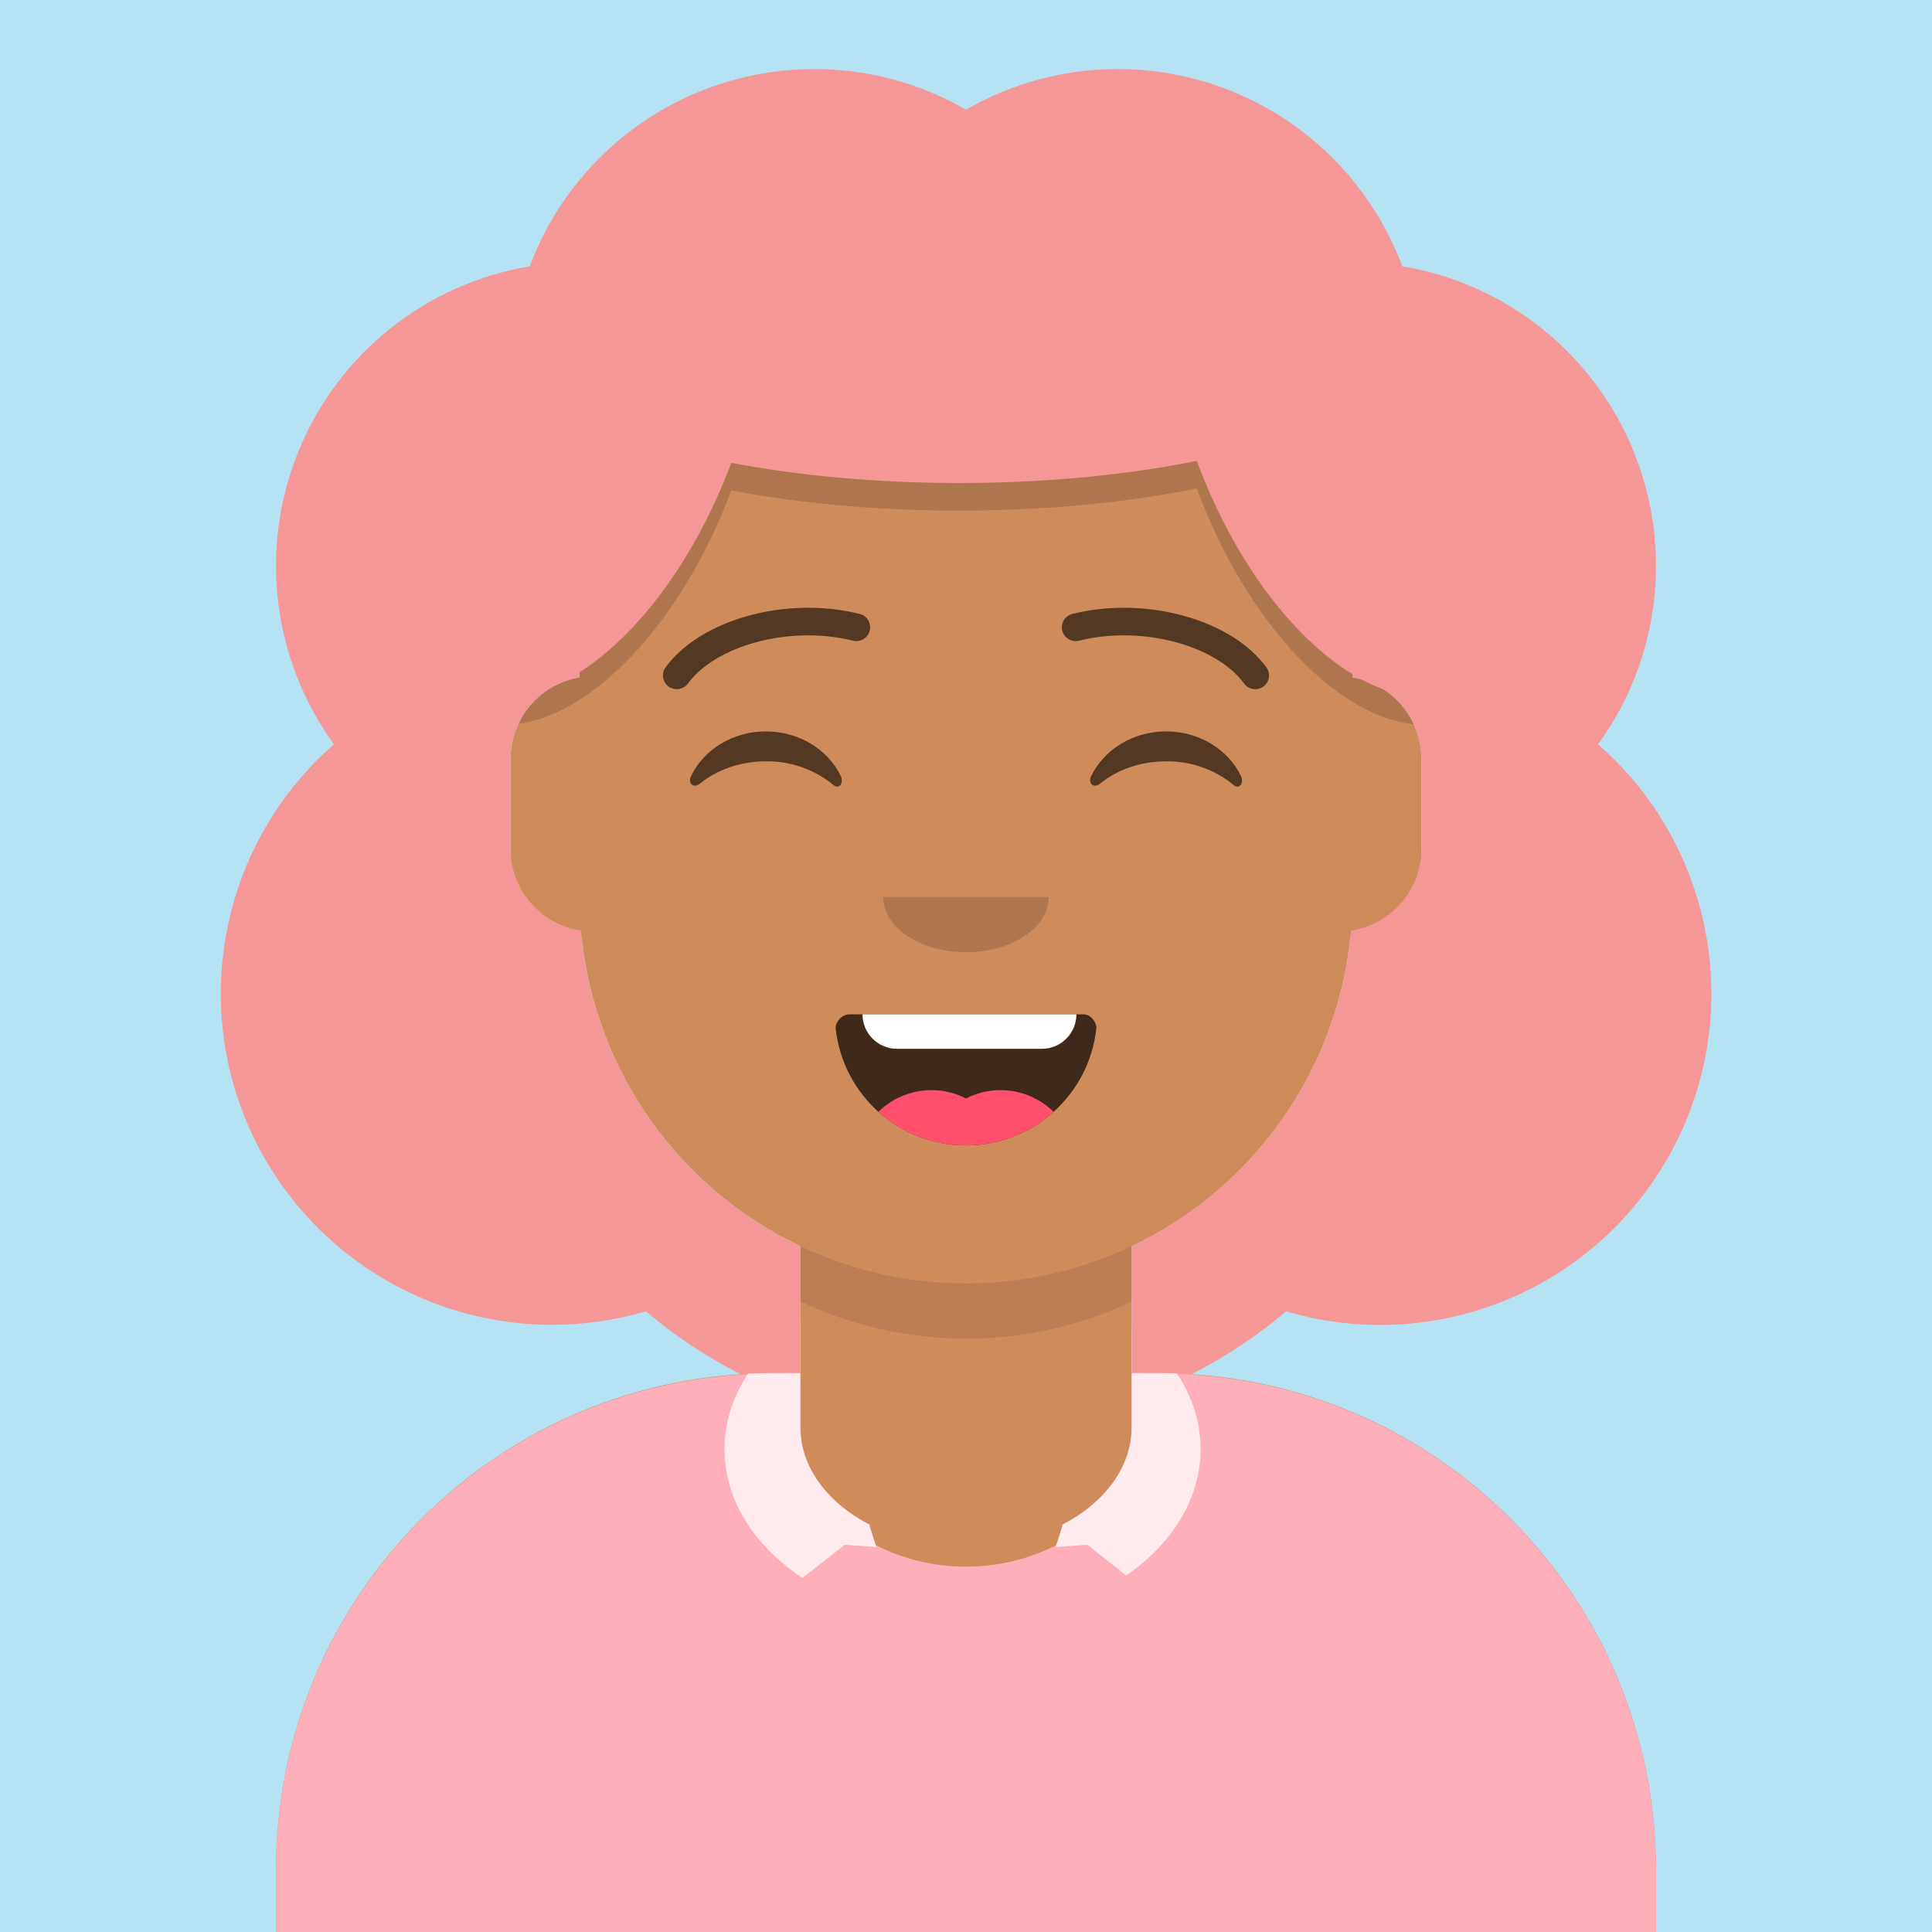
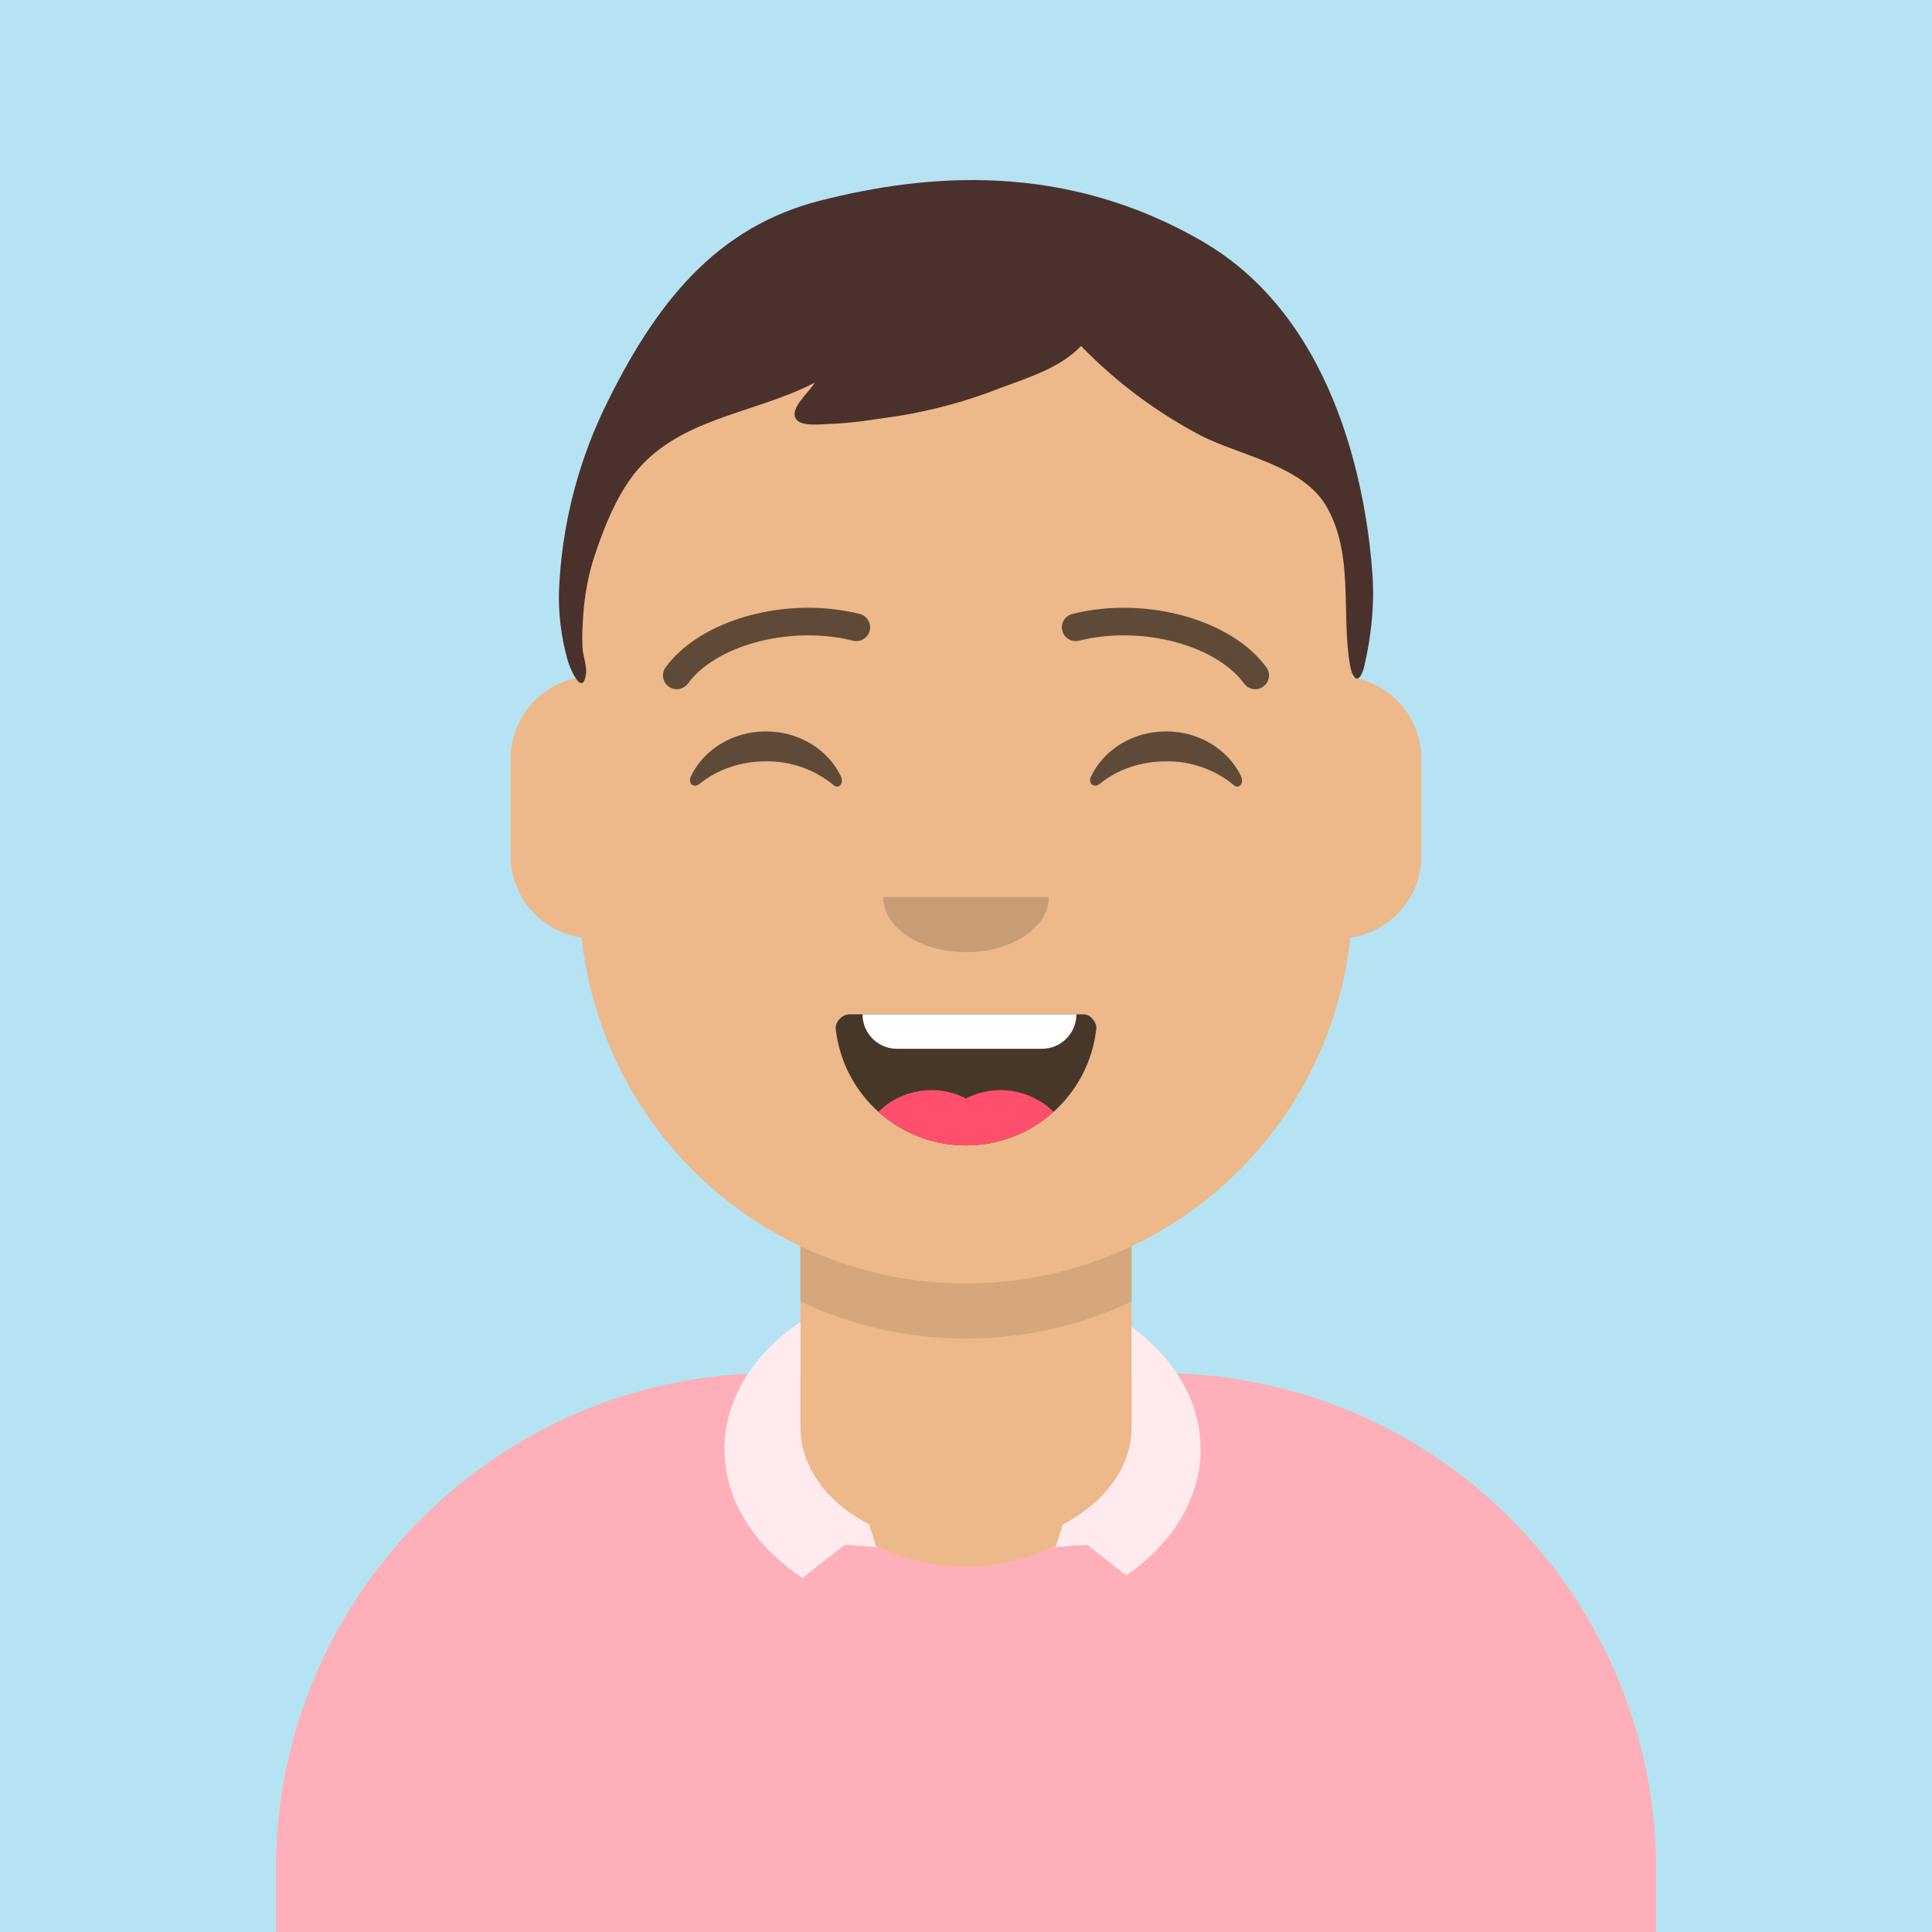
<svg xmlns="http://www.w3.org/2000/svg" viewBox="0 0 280 280" fill="none" shape-rendering="auto">
  <mask id="viewboxMask">
    <rect width="280" height="280" rx="0" ry="0" x="0" y="0" fill="#fff" />
  </mask>
  <g mask="url(#viewboxMask)">
    <rect fill="#b6e3f4" width="280" height="280" x="0" y="0" />
    <g transform="translate(8)">
-       <path d="M132 36a56 56 0 0 0-56 56v6.17A12 12 0 0 0 66 110v14a12 12 0 0 0 10.3 11.88 56.04 56.04 0 0 0 31.7 44.73v18.4h-4a72 72 0 0 0-72 72v9h200v-9a72 72 0 0 0-72-72h-4v-18.39a56.04 56.04 0 0 0 31.7-44.73A12 12 0 0 0 198 124v-14a12 12 0 0 0-10-11.83V92a56 56 0 0 0-56-56Z" fill="#d08b5b" />
+       <path d="M132 36a56 56 0 0 0-56 56v6.17A12 12 0 0 0 66 110v14a12 12 0 0 0 10.3 11.88 56.04 56.04 0 0 0 31.7 44.73v18.4h-4a72 72 0 0 0-72 72v9h200v-9a72 72 0 0 0-72-72h-4v-18.39a56.04 56.04 0 0 0 31.7-44.73A12 12 0 0 0 198 124v-14a12 12 0 0 0-10-11.83V92a56 56 0 0 0-56-56Z" fill="#edb98a" />
      <path d="M108 180.61v8a55.79 55.79 0 0 0 24 5.39c8.59 0 16.73-1.93 24-5.39v-8a55.79 55.79 0 0 1-24 5.39 55.79 55.79 0 0 1-24-5.39Z" fill="#000" fill-opacity=".1" />
      <g transform="translate(0 170)">
        <path d="M100.37 29.14a27.6 27.6 0 0 1 7.63-7.57v15.3c0 5.83 3.98 10.98 10.08 14.13l-.08.06.9 2.86c3.89 2 8.35 3.13 13.1 3.13s9.21-1.13 13.1-3.13l.9-2.86-.08-.06c6.1-3.15 10.08-8.3 10.08-14.12v-14.6a27.1 27.1 0 0 1 6.6 6.82 72 72 0 0 1 69.4 71.95V110H32v-8.95a72 72 0 0 1 68.37-71.9Z" fill="#ffafb9" />
        <path d="M108 21.57c-6.77 4.6-11 11.17-11 18.46 0 7.4 4.36 14.05 11.3 18.66l6.12-4.81 4.58.33-1-3.15.08-.06c-6.1-3.15-10.08-8.3-10.08-14.12v-15.3ZM156 36.88c0 5.82-3.98 10.97-10.08 14.12l.08.06-1 3.15 4.58-.33 5.65 4.45c6.63-4.6 10.77-11.1 10.77-18.3 0-6.92-3.82-13.2-10-17.75v14.6Z" fill="#fff" fill-opacity=".75" />
      </g>
      <g transform="translate(78 134)">
        <path fill-rule="evenodd" clip-rule="evenodd" d="M35.12 15.13a19 19 0 0 0 37.77-.09c.08-.77-.77-2.04-1.85-2.04H37.1C36 13 35 14.18 35.12 15.13Z" fill="#000" fill-opacity=".7" />
        <path d="M70 13H39a5 5 0 0 0 5 5h21a5 5 0 0 0 5-5Z" fill="#fff" />
        <path d="M66.7 27.14A10.96 10.96 0 0 0 54 25.2a10.95 10.95 0 0 0-12.7 1.94A18.93 18.93 0 0 0 54 32c4.88 0 9.33-1.84 12.7-4.86Z" fill="#FF4F6D" />
      </g>
      <g transform="translate(104 122)">
        <path fill-rule="evenodd" clip-rule="evenodd" d="M16 8c0 4.42 5.37 8 12 8s12-3.58 12-8" fill="#000" fill-opacity=".16" />
      </g>
      <g transform="translate(76 90)">
        <path d="M16.16 22.45c1.85-3.8 6-6.45 10.84-6.45 4.81 0 8.96 2.63 10.82 6.4.55 1.13-.24 2.05-1.03 1.37a15.05 15.05 0 0 0-9.8-3.43c-3.73 0-7.12 1.24-9.55 3.23-.9.73-1.82-.01-1.28-1.12ZM74.16 22.45c1.85-3.8 6-6.45 10.84-6.45 4.81 0 8.96 2.63 10.82 6.4.55 1.13-.24 2.05-1.03 1.37a15.05 15.05 0 0 0-9.8-3.43c-3.74 0-7.13 1.24-9.56 3.23-.9.73-1.82-.01-1.28-1.12Z" fill-rule="evenodd" clip-rule="evenodd" fill="#000" fill-opacity=".6" />
      </g>
      <g transform="translate(76 82)">
        <path d="M15.63 17.16c3.92-5.51 14.65-8.6 23.9-6.33a2 2 0 1 0 .95-3.88c-10.74-2.64-23.17.94-28.11 7.9a2 2 0 0 0 3.26 2.3ZM96.37 17.16c-3.91-5.51-14.65-8.6-23.9-6.33a2 2 0 1 1-.95-3.88c10.74-2.64 23.17.94 28.11 7.9a2 2 0 0 1-3.26 2.3Z" fill="#000" fill-opacity=".6" />
      </g>
      <g transform="translate(-1)">
-         <path d="M67 105.02c11.38-.72 24.68-14.4 31.98-33.94C108.78 72.94 120.04 74 132 74c12.55 0 24.31-1.16 34.45-3.2 7.38 19.96 21.01 33.87 32.55 34.24V88a66 66 0 0 0-38-59.78A183.64 183.64 0 0 0 132 26c-9.2 0-17.99.63-26.02 1.76A66.01 66.01 0 0 0 67 88v17.02Z" fill="#000" fill-opacity=".16" />
-         <path d="M73 192a48 48 0 0 0 13.6-1.95 72.08 72.08 0 0 0 13.68 9.1c1.56-.1 3.13-.15 4.72-.15h4v-18.39a56.03 56.03 0 0 1-31.8-45.74A12 12 0 0 1 67 123v-13a12 12 0 0 1 10-11.83v-.75c8.46-5.38 16.75-16.36 21.98-30.34C108.78 68.94 120.04 70 132 70c12.55 0 24.31-1.16 34.45-3.2C171.76 81.17 180.32 92.4 189 97.7v.46c.44.07.87.17 1.29.29a24.4 24.4 0 0 0 3.23 1.47A11.99 11.99 0 0 1 199 110v13a12 12 0 0 1-10.2 11.87A56.03 56.03 0 0 1 157 180.6V199h4c1.59 0 3.16.05 4.72.15a72.08 72.08 0 0 0 13.69-9.1 48 48 0 0 0 45.19-82.18 44.01 44.01 0 0 0-28.37-69.28A44.02 44.02 0 0 0 133 15.9a44.02 44.02 0 0 0-63.23 22.7 44.01 44.01 0 0 0-28.37 69.27A48 48 0 0 0 73 192Z" fill="#f59797" />
+         <path fill-rule="evenodd" clip-rule="evenodd" d="M167.3 35c-20.18-11.7-40.17-9.78-55.26-5.97-15.1 3.8-24.02 14.62-31.68 30.62a67.68 67.68 0 0 0-6.34 25.83c-.13 3.41.33 6.94 1.25 10.22.33 1.2 2.15 5.39 2.65 2 .17-1.12-.44-2.67-.5-3.86-.08-1.57 0-3.16.11-4.73.2-2.92.73-5.8 1.65-8.59 1.33-3.98 3.02-8.3 5.6-11.67 6.4-8.33 17.49-8.8 26.29-13.39-.77 1.4-3.7 3.68-2.7 5.27.71 1.1 3.38.76 4.65.72 3.35-.09 6.72-.67 10.02-1.14a71.5 71.5 0 0 0 15-4.1c4.02-1.5 8.61-2.88 11.63-6.07a68.67 68.67 0 0 0 17.4 13c5.62 2.88 14.68 4.32 18.11 10.16 4.07 6.91 2.2 15.4 3.44 22.9.47 2.85 1.54 2.79 2.13.24 1-4.33 1.47-8.83 1.15-13.28-.72-10.05-4.4-36.45-24.6-48.15Z" fill="#4a312c" />
      </g>
      <g transform="translate(49 72)" />
      <g transform="translate(62 42)" />
    </g>
  </g>
</svg>
